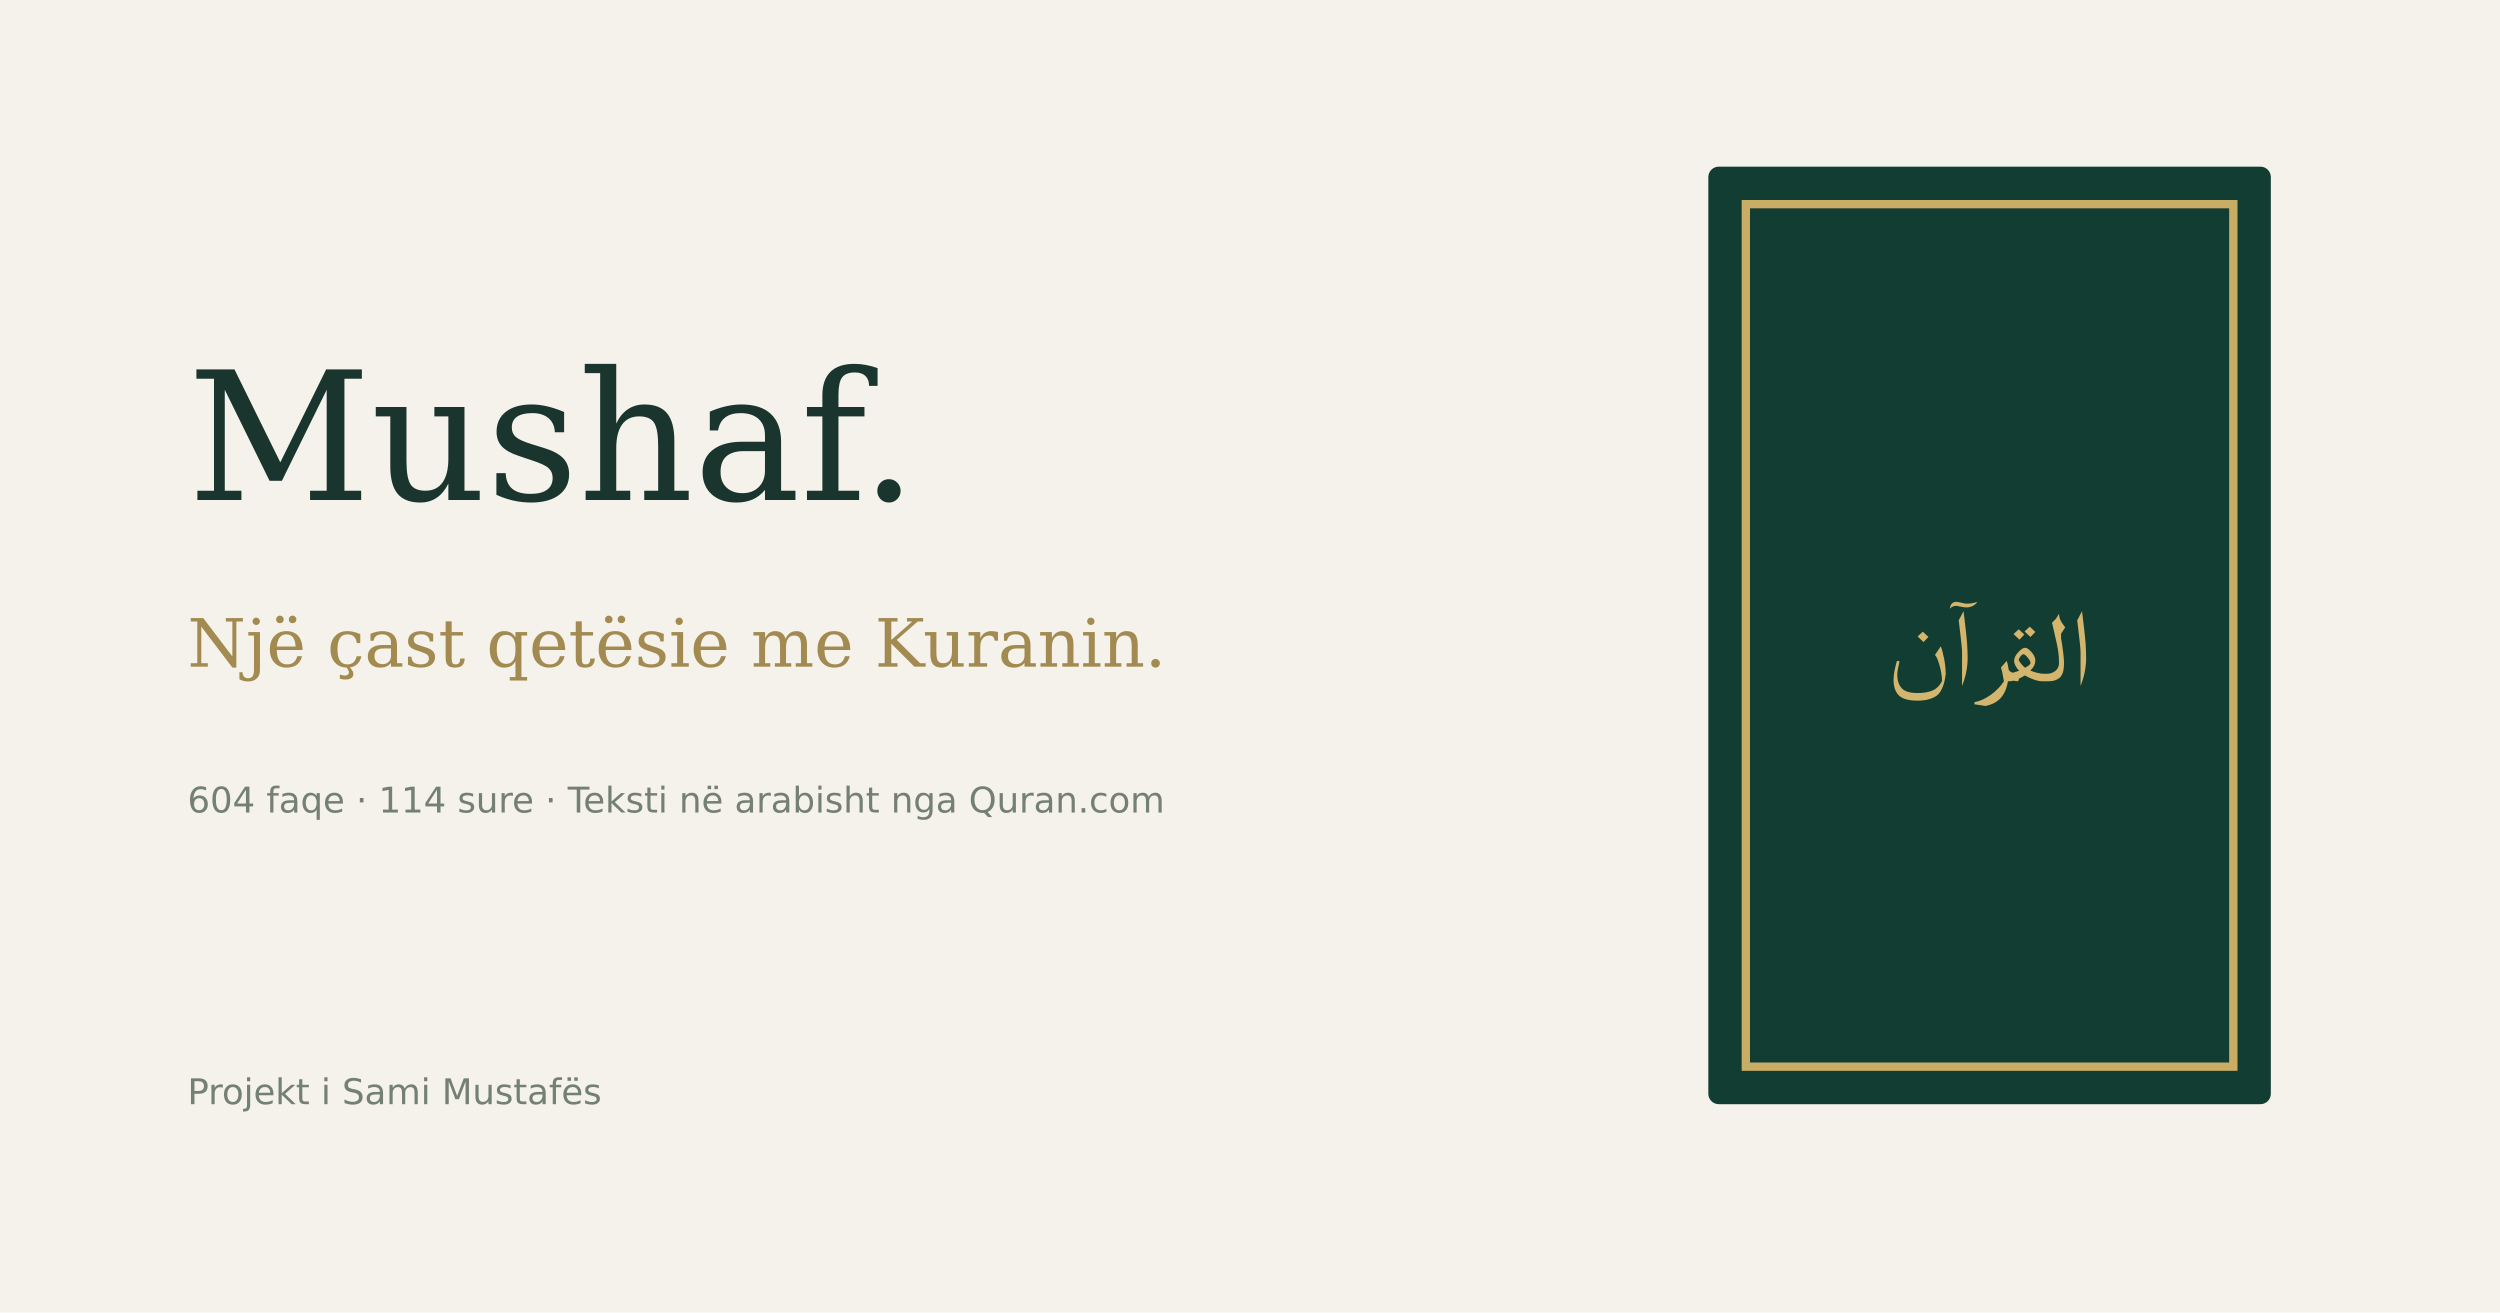
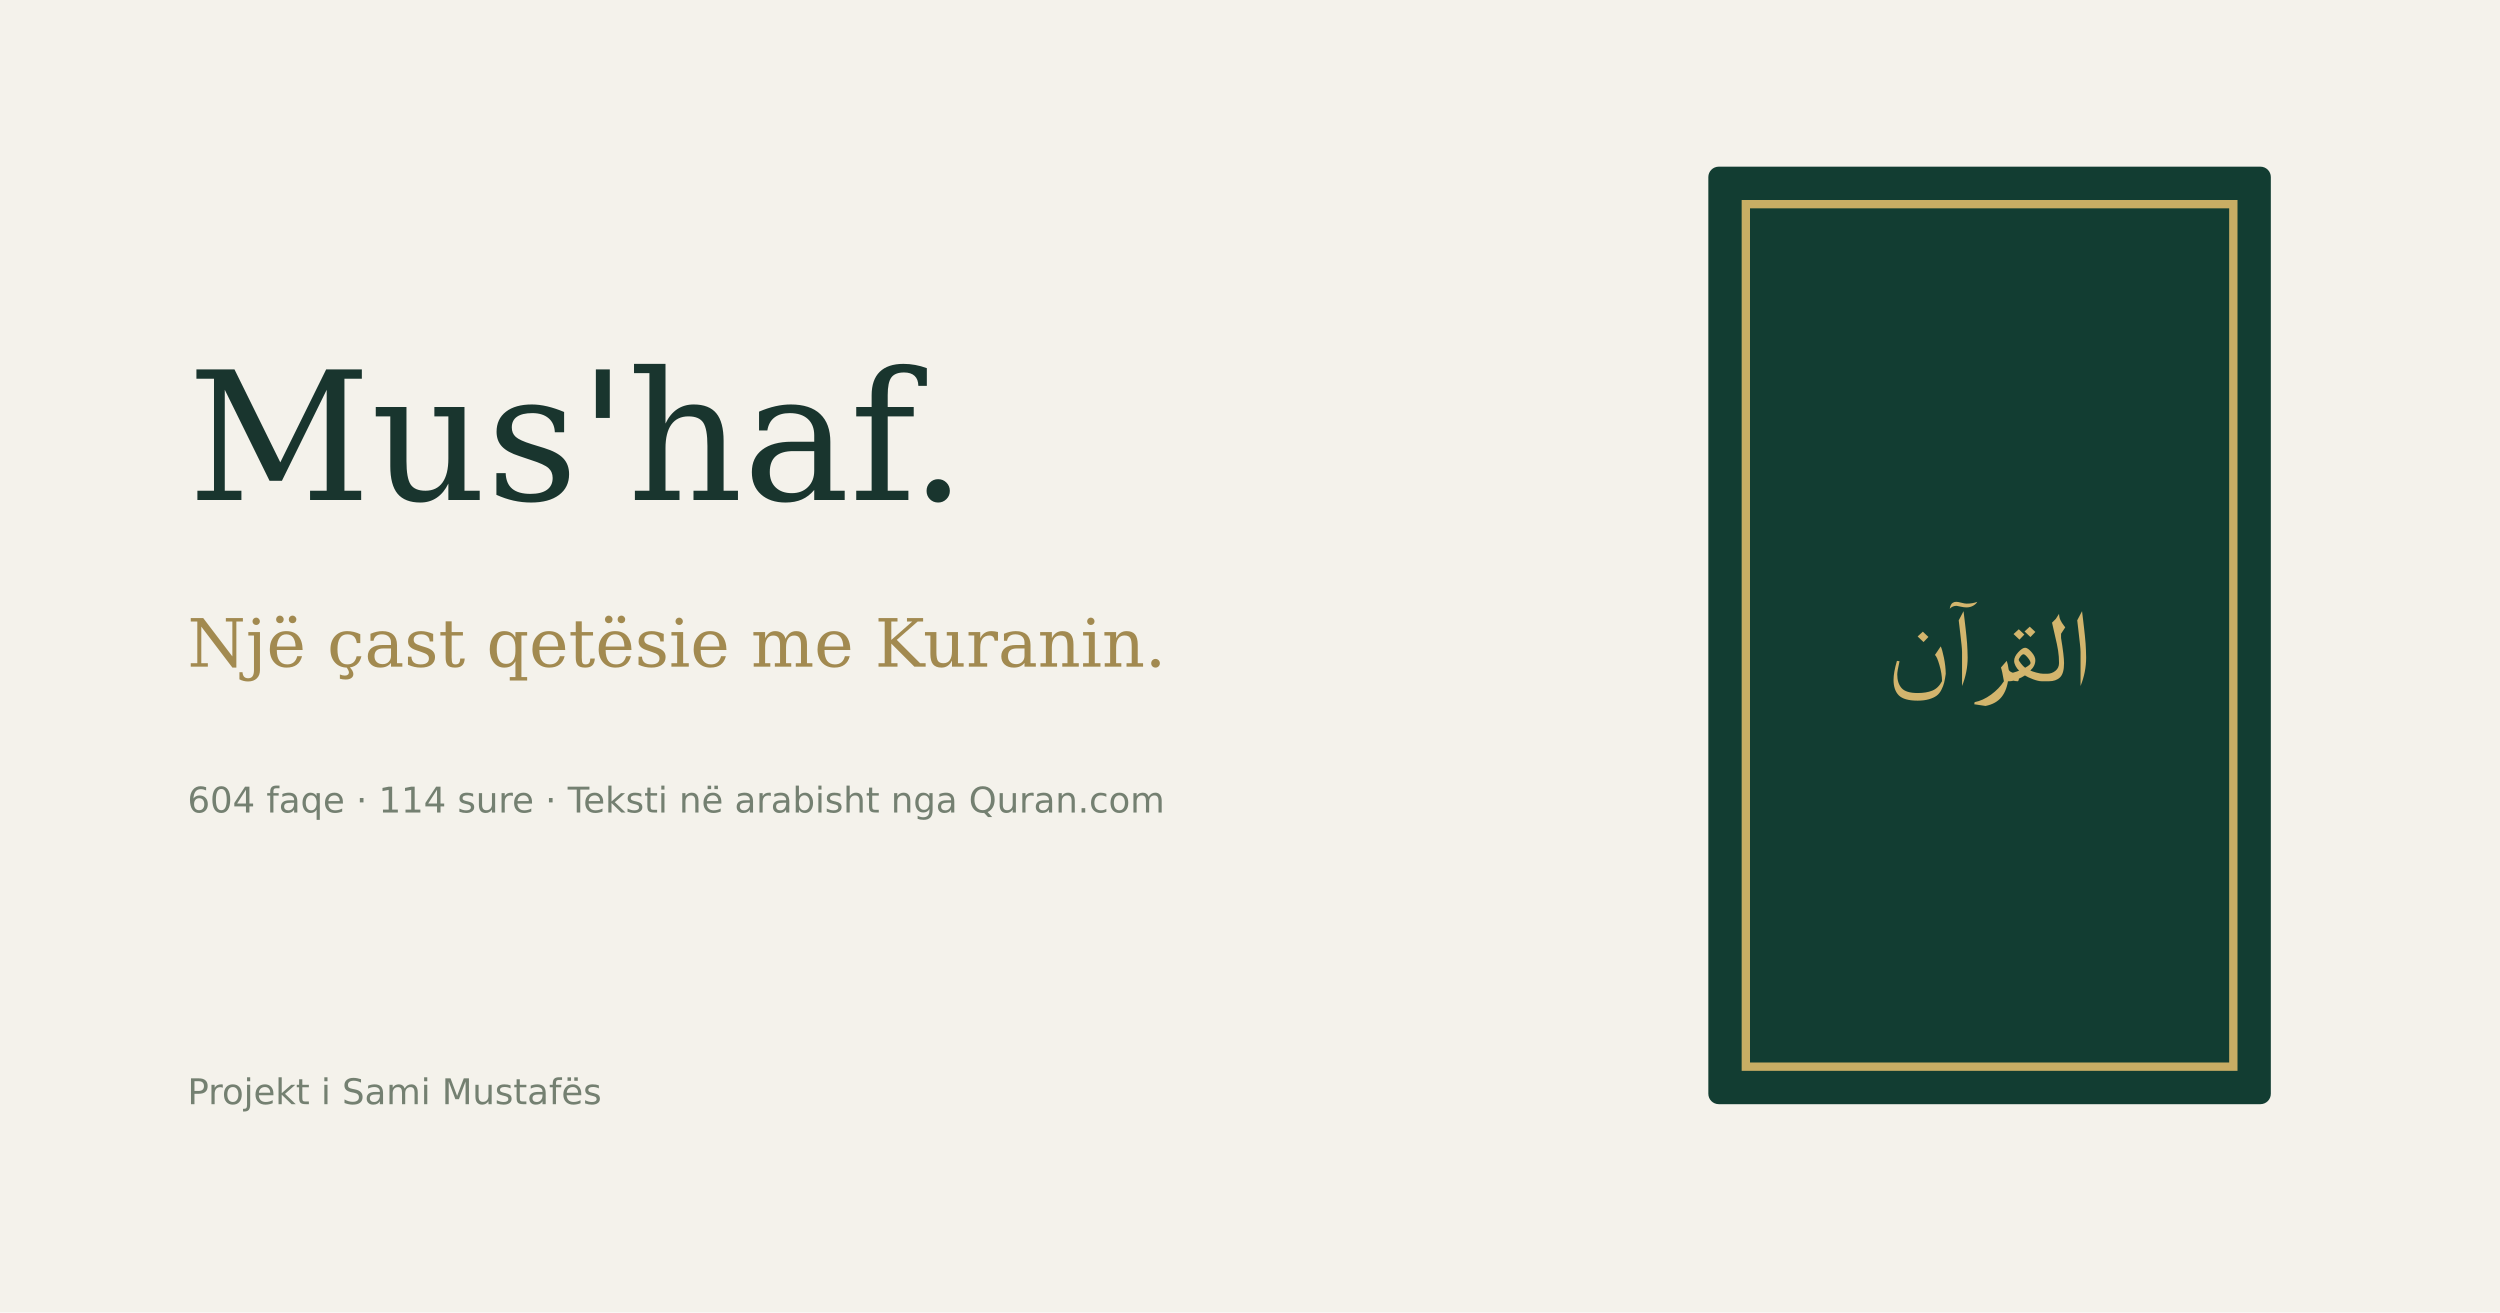
<svg xmlns="http://www.w3.org/2000/svg" width="1200" height="630">
  <rect width="1200" height="630" fill="#f4f2eb" />
  <rect x="820" y="80" width="270" height="450" rx="5" fill="#123d32" />
  <rect x="838" y="98" width="234" height="414" fill="none" stroke="#c9ad64" stroke-width="4" />
-   <text x="90" y="240" font-family="DejaVu Serif" font-size="86" fill="#19352e">Mushaf.</text>
+   <text x="90" y="240" font-family="DejaVu Serif" font-size="86" fill="#19352e">Mus'haf.</text>
  <text x="90" y="320" font-family="DejaVu Serif" font-size="32" fill="#a28a50">Një çast qetësie me Kuranin.</text>
  <text x="90" y="390" font-family="DejaVu Sans" font-size="17" fill="#748071">604 faqe · 114 sure · Teksti në arabisht nga Quran.com</text>
  <text x="90" y="530" font-family="DejaVu Sans" font-size="17" fill="#748071">Projekt i Sami Mustafës</text>
  <text x="955" y="327" text-anchor="middle" font-family="serif" font-size="48" fill="#d3b56d">القرآن</text>
</svg>
